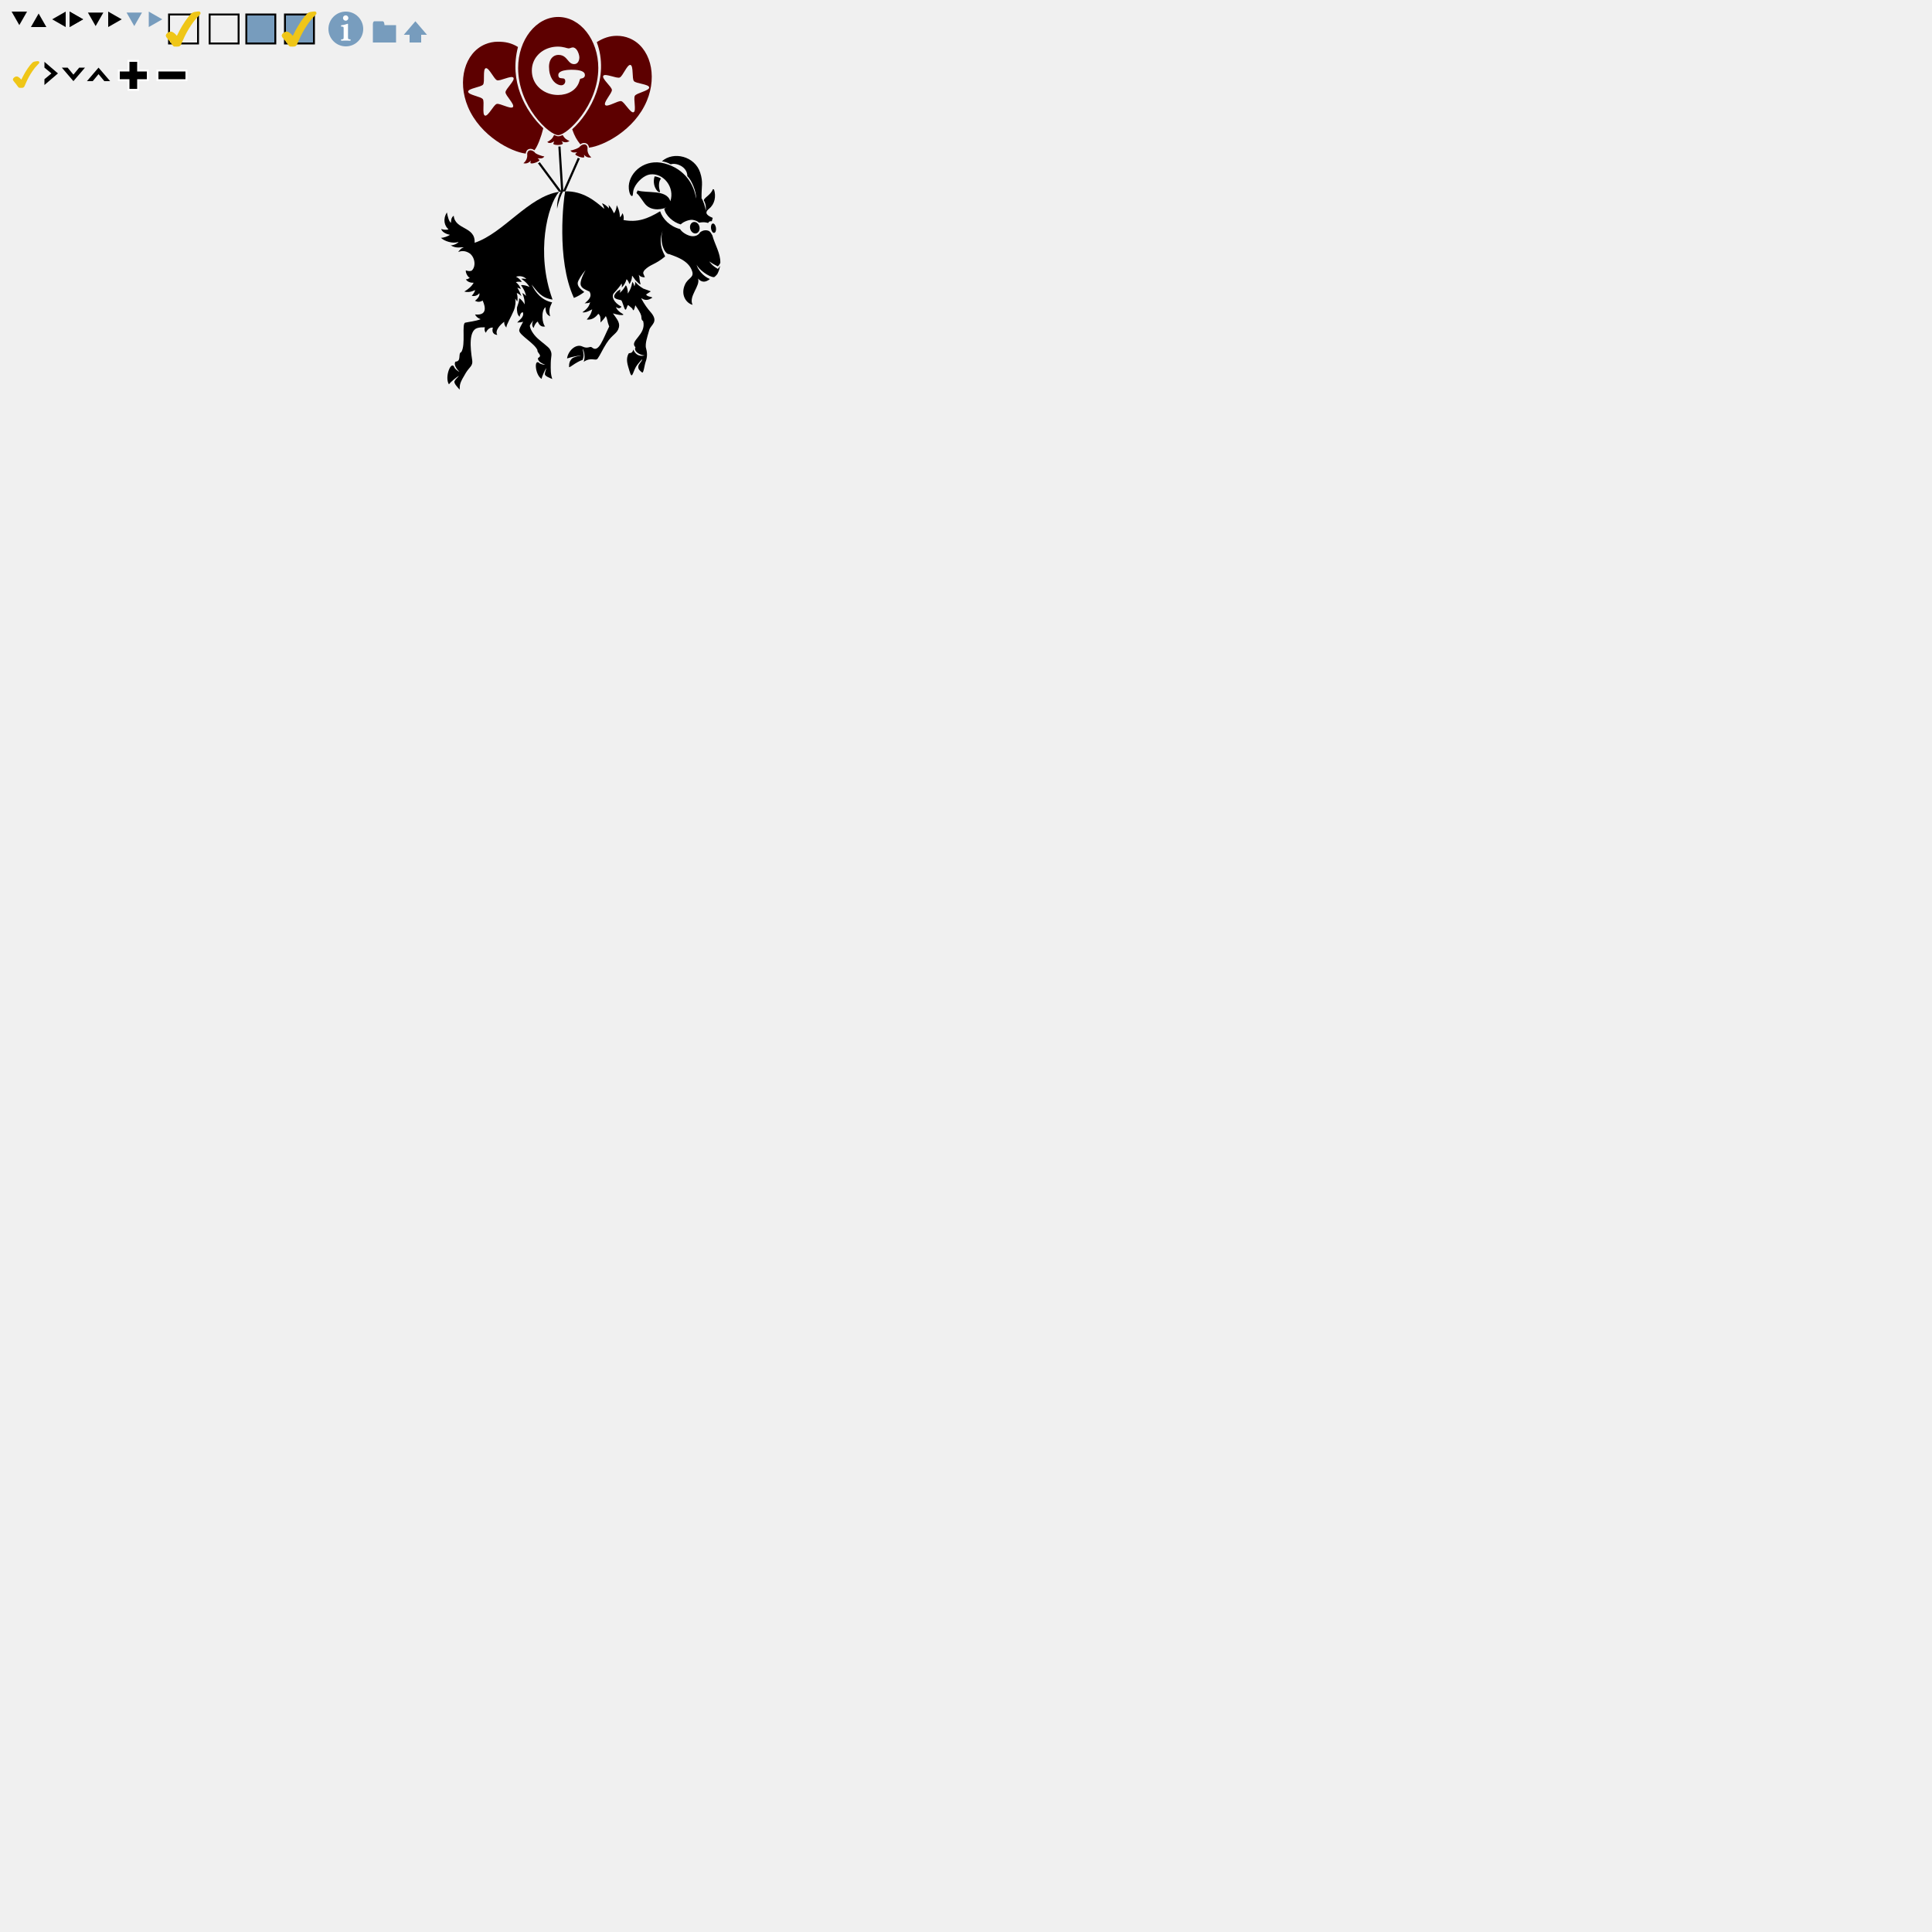
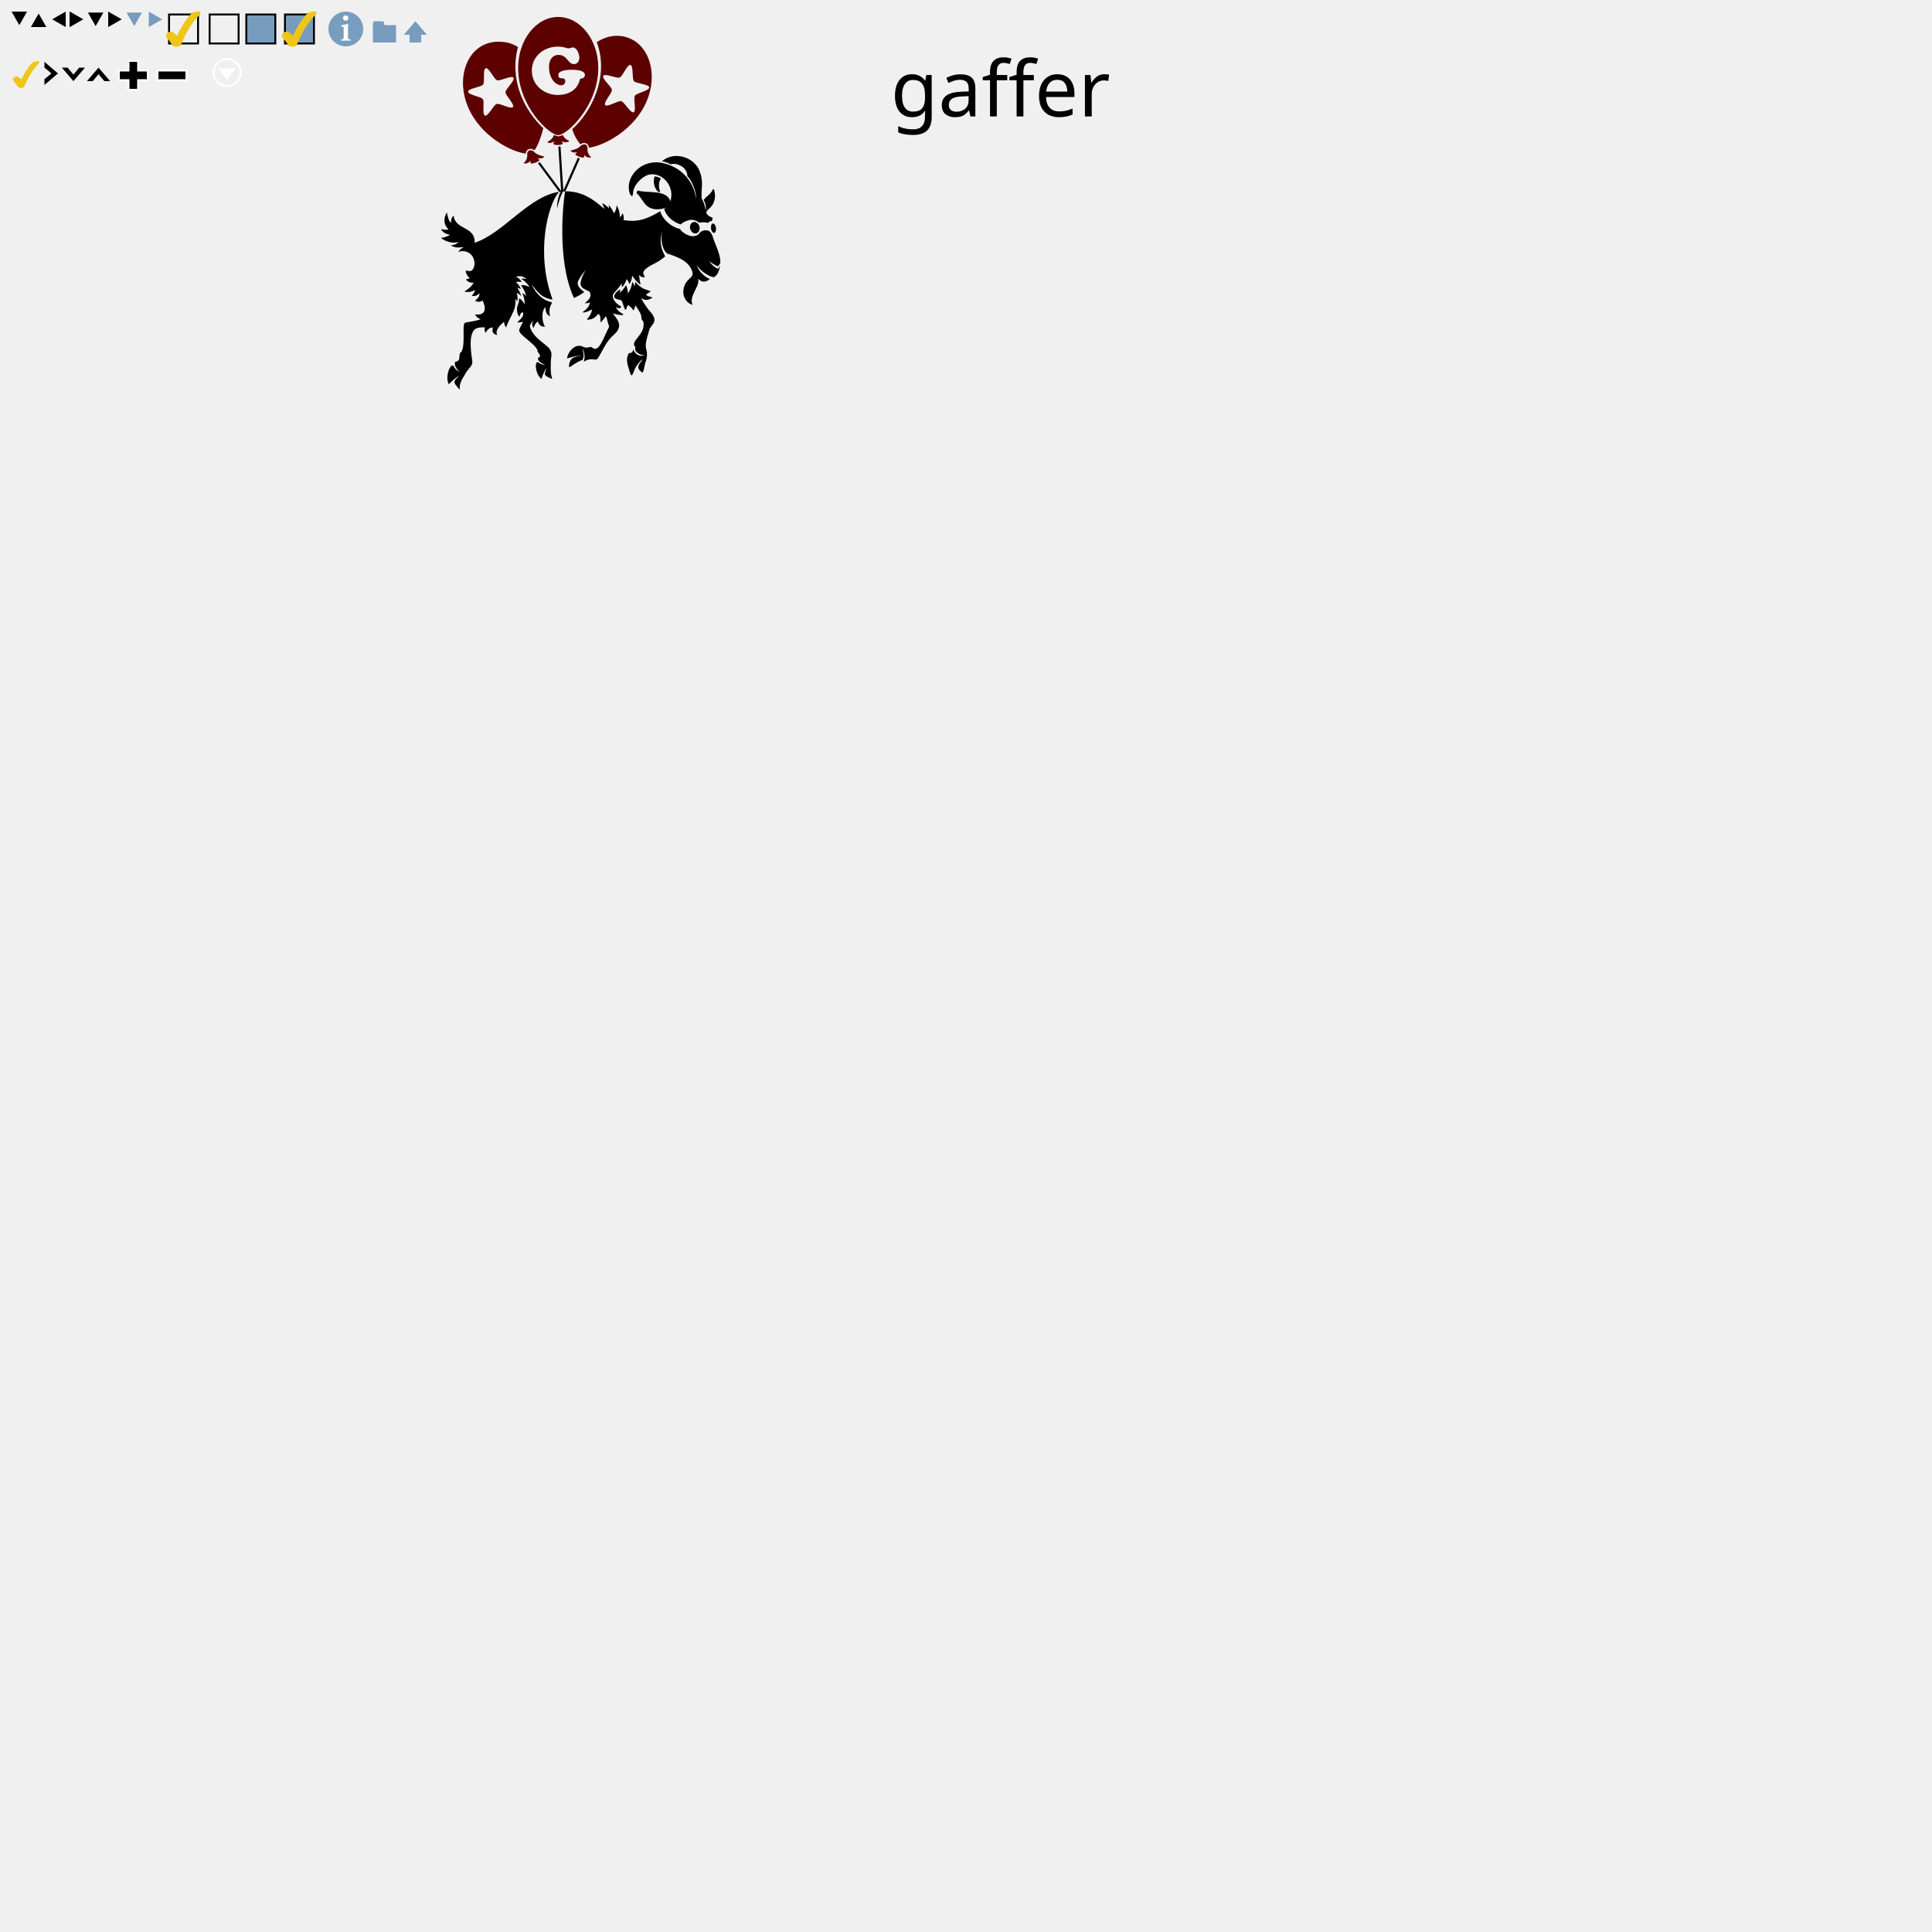
<svg xmlns="http://www.w3.org/2000/svg" width="1000" height="1000" id="svg2" version="1.1">
  <defs id="defs4">
    </defs>
  <g id="layer1" transform="translate(0,-52.36218)">
    <path style="opacity:0.99;fill:#779cbd;fill-opacity:1;fill-rule:evenodd;stroke:none" id="forExport:info" d="m 178,12 c 0,2.209 -1.791,4 -4,4 -2.209,0 -4,-1.791 -4,-4 0,-2.209 1.791,-4 4,-4 2.209,0 4,1.791 4,4 z" transform="matrix(2.25,0,0,2.25,-212.5,40.36218)" />
    <g id="forExport:arrowDown10">
      <path transform="matrix(0,-0.6533337,0.646633,0,-363.8033,137.2289)" d="M 120.714,584.262 110,578.076 l 10.714,-6.186 z" id="path2818" style="fill:#000000;fill-opacity:1;stroke:none" />
      <rect y="57.362" x="5" height="10" width="10" id="rect2820" style="fill:none;stroke:none" />
    </g>
    <g id="g3604" transform="translate(10,0)">
      <rect style="fill:none;stroke:none" id="rect3608" width="10" height="10" x="5" y="57.362" />
    </g>
    <g id="forExport:arrowUp10" transform="matrix(1,0,0,-1,10.00001,124.7244)">
      <path style="fill:#000000;fill-opacity:1;stroke:none" id="path3612" d="M 120.714,584.262 110,578.076 l 10.714,-6.186 z" transform="matrix(0,-0.6533337,0.646633,0,-363.8033,137.2289)" />
      <rect style="fill:none;stroke:none" id="rect3614" width="10" height="10" x="5" y="57.362" />
    </g>
    <g id="forExport:arrowLeft10" transform="matrix(0,1,-1,0,92.36219,52.36219)">
      <path style="fill:#000000;fill-opacity:1;stroke:none" id="path3618" d="M 120.714,584.262 110,578.076 l 10.714,-6.186 z" transform="matrix(0,-0.6533337,0.646633,0,-363.8033,137.2289)" />
      <rect style="fill:none;stroke:none" id="rect3620" width="10" height="10" x="5" y="57.362" />
    </g>
    <g transform="matrix(0,1,1,0,-22.36218,52.36219)" id="forExport:arrowRight10">
      <path transform="matrix(0,-0.6533337,0.646633,0,-363.8033,137.2289)" d="M 120.714,584.262 110,578.076 l 10.714,-6.186 z" id="path3624" style="fill:#000000;fill-opacity:1;stroke:none" />
      <rect y="57.362" x="5" height="10" width="10" id="rect3626" style="fill:none;stroke:none" />
    </g>
    <g id="forExport:collapsibleArrowRight" transform="translate(10,0)">
      <path style="fill:#000000;fill-opacity:1;stroke:none" id="path2835" d="M 120.714,584.262 110,578.076 l 10.714,-6.186 z" transform="matrix(-0.6533337,0,0,0.646633,124.8667,-311.4411)" />
      <rect transform="matrix(0,1,1,0,0,0)" style="fill:none;stroke:none" id="rect2837" width="10" height="10" x="57.362" y="45" />
    </g>
    <g id="g2849" transform="matrix(0,1,1,0,-22.36218,52.36219)">
      <path style="fill:#000000;fill-opacity:1;stroke:none" id="path2851" d="M 120.714,584.262 110,578.076 l 10.714,-6.186 z" transform="matrix(0,-0.6533337,0.646633,0,-363.8033,137.2289)" />
      <rect style="fill:none;stroke:none" id="rect2853" width="10" height="10" x="5" y="57.362" />
    </g>
    <g id="forExport:collapsibleArrowDown">
      <path transform="matrix(0,-0.6533337,-0.646633,0,423.3033,137.7289)" d="M 120.714,584.262 110,578.076 l 10.714,-6.186 z" id="path2847" style="fill:#000000;fill-opacity:1;stroke:none" />
      <rect y="45" x="57.362" height="10" width="10" id="rect2865" style="fill:none;stroke:none" transform="matrix(0,1,1,0,0,0)" />
    </g>
    <path id="rect3013" style="fill:#000000;fill-opacity:1;fill-rule:evenodd;stroke:none" d="m 87,59.362 16,0 0,16 -16,0 z m 1,1 14,0 0,14 -14,0 z" />
    <path style="fill:#efc618;fill-opacity:1;stroke:none" d="m 90.197,76.455 c -0.431,-0.11 -0.69,-0.361 -1.31,-1.272 -0.656,-0.964 -1.335,-1.837 -2.025,-2.603 -0.525,-0.583 -0.915,-1.162 -1.002,-1.485 -0.191,-0.709 0.399,-1.563 1.447,-2.095 0.471,-0.239 0.548,-0.258 1.038,-0.258 0.497,0 0.564,0.017 1.082,0.28 0.595,0.302 1.373,0.966 1.823,1.555 0.137,0.179 0.266,0.325 0.288,0.325 0.022,0 0.164,-0.275 0.316,-0.61 0.336,-0.742 1.729,-3.348 2.31,-4.324 2.156,-3.621 4.539,-6.626 5.681,-7.167 0.427,-0.202 1.339,-0.383 2.388,-0.474 0.733,-0.063 0.818,-0.059 1.076,0.055 0.184,0.082 0.318,0.198 0.391,0.339 0.128,0.247 0.14,0.68 0.024,0.902 -0.043,0.084 -0.52,0.602 -1.059,1.152 -1.476,1.506 -2.298,2.518 -3.604,4.437 -1.743,2.561 -3.189,5.207 -4.453,8.149 -0.97,2.258 -0.982,2.284 -1.233,2.561 -0.125,0.139 -0.38,0.319 -0.566,0.401 -0.299,0.132 -0.456,0.151 -1.37,0.166 -0.568,0.01 -1.127,-0.007 -1.243,-0.036 z" id="path3923" />
    <rect y="60.362" x="148" height="14" width="14" id="rect3966" style="fill:#779cbd;fill-opacity:1;fill-rule:evenodd;stroke:none" />
    <path id="path3925" d="M 10.003,97.805 C 9.675,97.721 9.479,97.53 9.008,96.839 8.509,96.106 7.994,95.443 7.47,94.861 7.071,94.418 6.775,93.979 6.709,93.733 6.564,93.194 7.011,92.546 7.808,92.142 8.165,91.961 8.224,91.946 8.597,91.946 c 0.378,0 0.428,0.013 0.822,0.213 0.452,0.229 1.043,0.734 1.385,1.181 0.104,0.136 0.202,0.247 0.219,0.247 0.017,0 0.125,-0.209 0.24,-0.464 0.255,-0.563 1.313,-2.543 1.755,-3.284 1.638,-2.75 3.447,-5.033 4.315,-5.443 0.325,-0.154 1.017,-0.291 1.814,-0.36 0.557,-0.048 0.621,-0.045 0.817,0.042 0.14,0.062 0.242,0.15 0.297,0.258 0.097,0.188 0.106,0.516 0.018,0.685 -0.033,0.063 -0.395,0.457 -0.804,0.875 -1.121,1.144 -1.745,1.913 -2.738,3.37 -1.324,1.945 -2.422,3.955 -3.382,6.19 -0.736,1.715 -0.746,1.735 -0.937,1.946 -0.095,0.105 -0.289,0.243 -0.43,0.305 -0.227,0.1 -0.347,0.114 -1.041,0.126 -0.431,0.007 -0.856,-0.005 -0.944,-0.028 z" style="fill:#efc618;fill-opacity:1;stroke:none" />
    <rect style="fill:none;stroke:none" id="forExport:checkBoxChecked" width="19.973" height="19.973" x="57.389" y="85.027" transform="matrix(0,1,1,0,0,0)" />
    <rect style="fill:none;stroke:none" id="forExport:menuChecked" width="15" height="15" x="83.362" y="6" transform="matrix(0,1,1,0,0,0)" />
    <rect transform="matrix(0,1,1,0,0,0)" y="106" x="57.362" height="19.973" width="19.973" id="forExport:checkBoxUnchecked" style="fill:none;fill-opacity:1;stroke:none" />
    <path id="path3954" style="fill:#000000;fill-opacity:1;fill-rule:evenodd;stroke:none" d="m 127,59.362 16,0 0,16 -16,0 z m 1,1 14,0 0,14 -14,0 z" />
    <rect style="fill:none;stroke:none" id="forExport:checkBoxUncheckedHover" width="19.973" height="19.973" x="57.389" y="125.027" transform="matrix(0,1,1,0,0,0)" />
    <rect style="fill:#779cbd;fill-opacity:1;fill-rule:evenodd;stroke:none" id="rect3958" width="14" height="14" x="128" y="60.362" />
    <path d="m 147,59.362 16,0 0,16 -16,0 z m 1,1 14,0 0,14 -14,0 z" style="fill:#000000;fill-opacity:1;fill-rule:evenodd;stroke:none" id="path3960" />
    <path id="path3962" d="m 150.197,76.455 c -0.431,-0.11 -0.69,-0.361 -1.31,-1.272 -0.656,-0.964 -1.335,-1.837 -2.025,-2.603 -0.525,-0.583 -0.915,-1.162 -1.002,-1.485 -0.191,-0.709 0.399,-1.563 1.447,-2.095 0.471,-0.239 0.548,-0.258 1.038,-0.258 0.497,0 0.564,0.017 1.082,0.28 0.595,0.302 1.373,0.966 1.823,1.555 0.137,0.179 0.266,0.325 0.288,0.325 0.022,0 0.164,-0.275 0.316,-0.61 0.336,-0.742 1.729,-3.348 2.31,-4.324 2.156,-3.621 4.539,-6.626 5.681,-7.167 0.427,-0.202 1.339,-0.383 2.388,-0.474 0.733,-0.063 0.818,-0.059 1.076,0.055 0.184,0.082 0.318,0.198 0.391,0.339 0.128,0.247 0.14,0.68 0.024,0.902 -0.043,0.084 -0.52,0.602 -1.059,1.152 -1.476,1.506 -2.298,2.518 -3.604,4.437 -1.743,2.561 -3.189,5.207 -4.453,8.149 -0.97,2.258 -0.982,2.284 -1.233,2.561 -0.125,0.139 -0.38,0.319 -0.566,0.401 -0.299,0.132 -0.456,0.151 -1.37,0.166 -0.568,0.01 -1.127,-0.007 -1.243,-0.036 z" style="fill:#efc618;fill-opacity:1;stroke:none" />
    <rect transform="matrix(0,1,1,0,0,0)" y="145.027" x="57.389" height="19.973" width="19.973" id="forExport:checkBoxCheckedHover" style="fill:none;stroke:none" />
    <path style="fill:#000000;fill-opacity:1;stroke:none" d="m 23,84.362 0,3 3.625,3 -3.625,3 0,3 7,-6 z" id="path3970" />
    <rect transform="matrix(0,1,1,0,0,0)" y="22" x="83.362" height="9" width="14" id="forExport:subMenuArrow" style="fill:none;stroke:none" ry="0" />
    <path style="fill:#779cbd;fill-opacity:1;stroke:none" id="fds" d="M 120.714,584.262 110,578.076 l 10.714,-6.186 z" transform="matrix(-0.6533337,0,0,0.646633,155.8667,-311.4411)" />
    <rect transform="matrix(0,1,1,0,0,0)" style="fill:none;stroke:none" id="forExport:collapsibleArrowRightHover" width="10" height="10" x="57.362" y="75" />
    <path transform="matrix(0,-0.6533337,-0.646633,0,443.3033,137.7289)" d="M 120.714,584.262 110,578.076 l 10.714,-6.186 z" id="path2918" style="fill:#779cbd;fill-opacity:1;stroke:none" />
    <rect y="65" x="57.362" height="10" width="10" id="forExport:collapsibleArrowDownHover" style="fill:none;stroke:none" transform="matrix(0,1,1,0,0,0)" />
    <g style="font-size:18.491px;font-style:normal;font-variant:normal;font-weight:bold;font-stretch:normal;text-align:start;line-height:125%;writing-mode:lr-tb;text-anchor:start;fill:#ffffff;fill-opacity:1;stroke:#ffffff;stroke-width:0;stroke-linejoin:bevel;stroke-miterlimit:4;stroke-opacity:1;stroke-dasharray:none;font-family:URW Palladio L;-inkscape-font-specification:URW Palladio L Bold" id="text2856" transform="translate(-0.06948,1)">
      <path d="m 180.013,63.653 -1.294,0.407 c -0.592,0.185 -1.035,0.259 -1.812,0.351 -0.056,0 -0.148,0.018 -0.277,0.037 l 0,0.666 0.832,0.055 c 0.425,0.037 0.481,0.203 0.481,1.294 l 0,4.049 c 0,0.999 -0.092,1.146 -0.666,1.183 l -0.647,0.037 0,0.684 c 0,0 2.385,-0.055 2.385,-0.055 0.37,0 1.257,0.018 2.496,0.055 l 0,-0.684 -0.647,-0.037 c -0.573,-0.037 -0.666,-0.185 -0.666,-1.183 l 0,-6.749 -0.185,-0.111 m -0.999,-4.345 c -0.795,0 -1.405,0.592 -1.405,1.368 0,0.777 0.61,1.405 1.387,1.405 0.758,0 1.387,-0.629 1.387,-1.387 0,-0.758 -0.61,-1.387 -1.368,-1.387" id="path3635" style="stroke:#ffffff;stroke-width:0;stroke-linejoin:bevel;stroke-miterlimit:4;stroke-opacity:1;stroke-dasharray:none" />
    </g>
    <path style="fill:#779cbd;fill-opacity:1;fill-rule:evenodd;stroke:none" d="m 194,63.362 4,0 c 1,0 1,2 1,2 l 6,0 0,9 -12,0 0,-9 c 0,0 -0.188,-2.125 1,-2 z" id="forExport:pathChooser" />
    <path id="forExport:headerSortDown" d="m 44,87.362 -3,0 -3,3.625 -3,-3.625 -3,0 6,7 z" style="fill:#000000;fill-opacity:1;stroke:none" />
    <path style="fill:#000000;fill-opacity:1;stroke:none" d="m 57,94.362 -3,0 -3,-3.625 -3,3.625 -3,0 6,-7 z" id="forExport:headerSortUp" />
    <path style="fill:#ffffff;fill-opacity:1;fill-rule:nonzero;stroke:none;stroke-width:0.8;stroke-linecap:butt;stroke-linejoin:miter;stroke-miterlimit:4;stroke-opacity:1;stroke-dasharray:none" d="m 66,31 0,5 -5,0 0,6 5,0 0,5 6,0 0,-5 5,0 0,-6 -5,0 0,-5 -6,0 z" transform="translate(0,52.36218)" id="forExport:plus" />
    <path id="path3651" transform="translate(0,52.36218)" d="m 67,32 0,5 -5,0 0,4 5,0 0,5 4,0 0,-5 5,0 0,-4 -5,0 0,-5 -4,0 z" style="fill:#000000;fill-opacity:1;fill-rule:nonzero;stroke:none;stroke-width:0.8;stroke-linecap:butt;stroke-linejoin:miter;stroke-miterlimit:4;stroke-opacity:1;stroke-dasharray:none" />
    <path id="fsdsf" d="m 81,88.362 0,6 16,0 0,-6 -16,0 z" style="fill:#ffffff;fill-opacity:1;fill-rule:nonzero;stroke:none" />
    <path style="fill:#000000;fill-opacity:1;fill-rule:nonzero;stroke:none" d="m 82,89.362 0,4 14,0 0,-4 -14,0 z" id="path2865" />
    <path d="m 108,59.362 16,0 0,16 -16,0 z m 1,1 14,0 0,14 -14,0 z" style="fill:#000000;fill-opacity:1;fill-rule:evenodd;stroke:none" id="path3948" />
    <rect style="fill:none;fill-opacity:1;fill-rule:evenodd;stroke:none" id="forExport:minus" width="16" height="17" x="81" y="82.362" />
    <g id="forExport:aboutLogo" transform="matrix(0.4717616,0,0,0.4717616,77.25665,21.77092)">
      <path id="path3867" d="m 382.375,110.612 c -4.704,0.014 -9.365,0.934 -13.844,2.812 -22.393,9.39 -30.861,40.09 -18.906,68.594 13.625,32.486 47.904,49.483 63.156,51.312 l 0.281,0.031 c 0.71,-6.238 6.623,-6.119 9.438,-3.625 l 0.562,-0.656 c 3.02,-3.82 7.111,-14.539 9.261,-23.535 -20.485,-19.521 -37.497,-51.803 -27.785,-89.143 -7.379,-4.591 -14.323,-5.814 -22.164,-5.791 z M 369.5,139.643 c 3.484,-0.198 8.769,12.111 12.094,13.25 3.44,1.182 15.884,-5.748 17.969,-2.781 2.089,2.975 -8.665,12.305 -8.719,15.938 -0.057,3.623 10.374,13.284 8.188,16.188 -2.174,2.897 -14.372,-4.409 -17.844,-3.344 -3.462,1.066 -9.44,13.951 -12.875,12.781 -3.429,-1.182 -0.228,-15.025 -2.312,-18 -2.089,-2.975 -16.214,-4.656 -16.156,-8.281 0.062,-3.633 14.232,-4.882 16.406,-7.781 2.184,-2.906 -0.566,-16.84 2.906,-17.906 0.108,-0.033 0.231,-0.056 0.344,-0.062 z" style="fill:#5d0000;fill-opacity:1;stroke:none" />
      <path id="path3869" d="m 513.062,104.143 c -7.907,0.029 -14.693,2.318 -22.072,6.908 14.244,38.324 -6.567,77.336 -26.963,95.608 2.631,7.818 5.424,12.069 8.441,15.89 L 473,223.237 c 2.326,-2.289 8.723,-2.642 9.438,3.594 l 0.312,-0.031 c 15.252,-1.829 49.531,-18.796 63.156,-51.281 11.955,-28.504 3.488,-59.233 -18.906,-68.625 -4.479,-1.879 -9.193,-2.767 -13.938,-2.75 z m 14.562,31.906 c 0.113,8.7e-4 0.234,0.035 0.344,0.062 3.518,0.893 1.459,14.934 3.781,17.719 2.326,2.795 16.541,3.32 16.781,6.938 0.242,3.629 -13.785,6.046 -15.719,9.125 -1.93,3.066 1.94,16.748 -1.438,18.094 -3.361,1.35 -9.979,-11.265 -13.5,-12.156 -3.512,-0.889 -15.297,7.033 -17.625,4.25 -2.318,-2.791 7.582,-12.969 7.344,-16.594 -0.24,-3.627 -11.403,-12.402 -9.469,-15.469 1.938,-3.074 14.668,3.225 18.031,1.875 3.27,-1.308 7.978,-13.871 11.469,-13.844 z" style="fill:#5d0000;fill-opacity:1;stroke:none" />
      <path id="path3871" d="M 427.449,243.426" stroke-miterlimit="22.926" style="fill:none;stroke:none" />
      <path id="path3873" d="M 450.044,225.715" stroke-miterlimit="22.926" style="fill:none;stroke:#000000;stroke-width:2.399;stroke-linecap:round;stroke-linejoin:round;stroke-miterlimit:22.926" />
      <path id="path3875" d="M 471.304,238.367" stroke-miterlimit="22.926" style="fill:none;stroke:none" />
      <path id="path3877" d="M 453.167,279.471" stroke-miterlimit="22.926" style="fill:none;stroke:none" />
      <path id="path3879" d="M 476.85,226.449" style="fill:#000101" />
      <path id="path3881" d="M 473.005,223.228" style="fill:none;stroke:#000101;stroke-width:0.338" />
      <path id="path3883" d="M 464.804,141.495" style="fill:#000101" />
      <path id="path3887" d="m 472.546,225.428 c -0.088,1.551 -8.584,4.684 -10.477,4.479 1.723,3.236 5.865,2.002 6.963,2.133 1.172,0.137 -2.051,1.215 -1.523,2.266 0.707,1.408 7.145,4.068 9.396,3.24 1.023,-0.375 -0.229,-3.414 0.076,-2.988 1.162,1.623 4.186,3.914 8.059,2.9 -2.754,-2.096 -4.371,-5.463 -4.24,-8.816 0.832,-5.103 -3.565,-7.466 -8.254,-3.214" stroke-miterlimit="22.926" style="fill:#5d0000;fill-opacity:1;stroke:none" />
      <path id="path3891" d="m 422.969,231.912 c 0.088,1.551 8.585,4.684 10.478,4.479 -1.723,3.236 -5.864,2.002 -6.964,2.133 -1.172,0.137 2.052,1.215 1.524,2.266 -0.708,1.408 -7.146,4.068 -9.397,3.24 -1.022,-0.377 0.229,-3.414 -0.076,-2.988 -1.16,1.623 -4.184,3.914 -8.059,2.9 2.755,-2.096 4.371,-5.463 4.242,-8.816 -0.833,-5.103 3.562,-7.466 8.252,-3.214" stroke-miterlimit="22.926" style="fill:#5d0000;fill-opacity:1;stroke:none" />
      <path id="path3895" d="M 444.423,212.047" style="fill:none;stroke:#000101;stroke-width:0.338" />
      <path id="path3899" d="m 448.688,83.456 c -24.284,0 -43.969,25.059 -43.969,55.969 0,42.137 34.157,73.688 43.969,73.688 9.811,0 43.969,-32.548 43.969,-73.688 0,-30.91 -19.686,-55.969 -43.969,-55.969 z m -0.344,32.531 c 1.601,0.012 3.019,0.117 4.281,0.312 1.25,0.194 2.365,0.4 3.312,0.656 0.957,0.254 1.778,0.492 2.469,0.688 0.679,0.194 1.277,0.3 1.75,0.312 0.449,-0.011 0.916,-0.111 1.438,-0.281 0.534,-0.181 1.059,-0.349 1.594,-0.531 0.521,-0.17 1.02,-0.269 1.469,-0.281 0.898,0.012 1.748,0.29 2.5,0.812 0.752,0.522 1.416,1.181 2,2.031 0.582,0.848 1.068,1.786 1.469,2.781 0.401,0.995 0.731,1.966 0.938,2.938 0.205,0.959 0.312,1.796 0.312,2.562 0,0.897 -0.133,1.795 -0.375,2.656 -0.231,0.85 -0.558,1.601 -1.031,2.281 -0.463,0.691 -1.066,1.244 -1.781,1.656 -0.729,0.4 -1.581,0.613 -2.562,0.625 -1.189,-0.012 -2.233,-0.266 -3.094,-0.75 -0.861,-0.486 -1.639,-1.111 -2.344,-1.875 -0.703,-0.763 -1.422,-1.577 -2.125,-2.438 -0.691,-0.862 -1.452,-1.673 -2.312,-2.438 -0.849,-0.765 -1.867,-1.391 -3.031,-1.875 -1.178,-0.486 -2.58,-0.738 -4.219,-0.75 -2.123,0.012 -3.947,0.578 -5.5,1.656 -1.552,1.08 -2.775,2.572 -3.625,4.5 -0.849,1.941 -1.267,4.229 -1.281,6.812 0.013,2.998 0.321,5.622 0.938,7.875 0.619,2.269 1.431,4.191 2.438,5.781 1.008,1.602 2.092,2.881 3.281,3.875 1.201,0.983 2.385,1.695 3.562,2.156 1.164,0.461 2.24,0.7 3.188,0.688 0.861,-0.012 1.615,-0.219 2.281,-0.594 0.668,-0.389 1.173,-0.914 1.562,-1.594 0.377,-0.668 0.582,-1.427 0.594,-2.312 -0.011,-0.983 -0.229,-1.72 -0.594,-2.156 -0.363,-0.438 -0.836,-0.723 -1.406,-0.844 -0.582,-0.109 -1.199,-0.163 -1.844,-0.188 -0.643,-0.012 -1.262,-0.092 -1.844,-0.25 -0.57,-0.158 -1.041,-0.49 -1.406,-1 -0.363,-0.508 -0.55,-1.301 -0.562,-2.406 0.012,-0.885 0.299,-1.65 0.844,-2.281 0.535,-0.619 1.257,-1.151 2.156,-1.562 0.899,-0.412 1.889,-0.758 2.969,-1 1.092,-0.256 2.177,-0.442 3.281,-0.562 1.105,-0.121 2.135,-0.215 3.094,-0.25 0.947,-0.037 1.744,-0.031 2.375,-0.031 2.717,0.012 4.967,0.127 6.75,0.406 1.795,0.267 3.193,0.645 4.25,1.094 1.043,0.449 1.802,0.934 2.312,1.469 0.498,0.521 0.823,1.042 0.969,1.562 0.144,0.524 0.2,1.014 0.188,1.438 -0.011,0.631 -0.155,1.202 -0.469,1.688 -0.305,0.484 -0.723,0.882 -1.219,1.188 -0.509,0.314 -1.062,0.527 -1.656,0.625 -0.619,0.06 -1.07,0.167 -1.375,0.312 -0.314,0.147 -0.561,0.379 -0.719,0.719 -0.145,0.327 -0.28,0.819 -0.438,1.438 -0.728,2.656 -1.867,4.973 -3.406,6.938 -1.541,1.978 -3.377,3.607 -5.5,4.906 -2.123,1.311 -4.449,2.263 -6.938,2.906 -2.474,0.643 -4.985,0.969 -7.594,0.969 -3.106,-0.011 -6.085,-0.405 -8.938,-1.219 -2.851,-0.825 -5.49,-2.022 -7.906,-3.562 -2.414,-1.553 -4.535,-3.43 -6.344,-5.625 -1.796,-2.197 -3.193,-4.652 -4.188,-7.406 -1.008,-2.754 -1.519,-5.74 -1.531,-8.969 0.011,-3.082 0.498,-5.955 1.469,-8.625 0.971,-2.682 2.336,-5.09 4.094,-7.25 1.772,-2.17 3.84,-4.053 6.219,-5.594 2.391,-1.552 5.023,-2.739 7.875,-3.562 2.84,-0.838 5.806,-1.238 8.938,-1.25 z" style="fill:#5d0000;fill-opacity:1;stroke:none" />
      <path id="path3907" d="m 444.204,212.888 c 3.474,1.53 4.455,2.28 9.447,0.101 1.865,3.616 4.538,5.56 7.422,6.452 -3.141,2.527 -6.906,1.367 -8.668,0.168 -0.463,-0.314 1.986,2.289 1.203,3.066 -1.725,1.713 -8.795,1.498 -10.047,0.34 -0.934,-0.863 1.58,-3.205 0.439,-2.891 -1.068,0.293 -4.361,3.148 -7.33,0.525 3.963,-2.102 5.813,-3.997 7.534,-7.761 z" stroke-miterlimit="22.926" style="fill:#5d0000;fill-opacity:1;stroke:none" />
      <path id="path3911" d="M 535.968,378.344" clip-rule="evenodd" style="fill:none;stroke:none" />
      <path id="path3913" d="M 484.018,382.924" stroke-miterlimit="22.926" style="fill:none;stroke:none" />
      <path id="path3915" d="m 515.321,423.844 c -1.721,7.287 -7.207,7.486 -13.752,17.803 -4.578,7.213 -6.678,12.52 -9.586,16.568 -2.34,3.254 -6.844,-2.137 -15.344,3.588 1.941,-5.072 0.518,-12.42 -1.293,-14.275 1.063,4.557 1.982,7.16 0.105,12.131 -8.529,2.908 -15.338,10.074 -14.836,7.504 -0.191,-5.334 1.783,-7.396 2.986,-8.734 1.213,-1.352 5.982,-3.17 9.949,-3.064 -1.293,-0.998 -10.063,1.104 -15.176,2.758 1.092,-8.328 9.678,-16.568 16.881,-13.086 6.402,3.094 8.34,-1.1 10.654,1.17 7.344,6.145 11.955,-9.672 18.711,-23.07" stroke-miterlimit="22.926" style="fill:none;stroke:none" />
      <path id="path3917" d="M 484.018,382.922" clip-rule="evenodd" style="fill:none;stroke:none" />
      <path id="path3919" d="M 363.341,387.492" stroke-miterlimit="22.926" style="fill:none;stroke:none" />
      <path id="path3921" d="m 359.857,424.773 c -9.328,2.871 -7.781,21.225 -5.525,35.412 0.97,6.1 -3.273,7.59 -6.909,13.611 -6.803,11.27 -6.754,12.559 -6.896,18.566 -2.153,-2.609 -6.498,-6.713 -5.653,-9.287 1.33,-2.561 4.548,-5.029 4.782,-5.873 -1.982,0.996 -8.717,6.316 -10.874,9.342 -5.192,-8.035 2.852,-27.967 6.267,-17.982 0.827,1.092 2.847,3.188 5.309,4.334 -6.269,-6.316 -5.488,-9.971 -4.319,-11.299 6.885,-0.184 2.313,-9.258 6.316,-10.463 5.104,-8.072 0.171,-31.324 4.345,-32.281" stroke-miterlimit="22.926" style="fill:none;stroke:none" />
      <path id="path3923-8" d="M 400.666,400.771" stroke-miterlimit="22.926" style="fill:none;stroke:none" />
      <path id="path3925-6" d="M 400.667,400.771" clip-rule="evenodd" style="fill:none;stroke:none" />
      <path id="path3927" d="M 363.342,387.492" clip-rule="evenodd" style="fill:none;stroke:none" />
      <path id="path3929" d="M 400.667,400.771" clip-rule="evenodd" style="fill:none;stroke:none" />
      <path id="path3931" d="m 417.553,422.094 c 0.199,3.447 3.285,9.217 8.713,14.197 4.224,3.875 11.554,9.02 13.071,11.432 3.457,5.492 1.311,7.627 1.178,15.281 -0.129,7.438 -0.166,12.6 1.682,17.68 -2.758,-1.266 -7.865,-2.881 -8.189,-5.289 0.074,-2.586 1.709,-5.836 1.568,-6.607 -1.211,1.576 -4.572,8.5 -5.131,11.785 -7.329,-4.459 -8.615,-23.689 -1.961,-16.963 1.094,0.559 3.543,1.461 5.979,1.426 -7.528,-2.652 -8.323,-5.906 -7.897,-7.434 5.485,-2.838 -1.236,-5.307 -0.668,-8.641 -3.221,-7.459 -19.265,-16.074 -19.967,-21.191" stroke-miterlimit="22.926" style="fill:none;stroke:none" />
      <path id="path3933" d="M 419.014,377.961" stroke-miterlimit="22.926" style="fill:none;stroke:none" />
      <path id="path3935" d="M 419.014,377.961" clip-rule="evenodd" style="fill:none;stroke:none" />
      <path id="path3937" d="M 419.014,377.961" clip-rule="evenodd" style="fill:none;stroke:none" />
      <path id="path3943" d="m 597.282,308.437 c 2.834,-0.496 5.703,1.9 6.408,5.354 0.705,3.454 -1.021,6.654 -3.854,7.15 -2.833,0.496 -5.701,-1.902 -6.406,-5.354 -0.705,-3.452 1.02,-6.655 3.852,-7.15 z" clip-rule="evenodd" style="fill:none;stroke:none" />
      <path id="path3945" d="m 597.282,308.437 c 2.834,-0.496 5.703,1.9 6.408,5.354 0.705,3.454 -1.021,6.654 -3.854,7.15 -2.833,0.496 -5.701,-1.902 -6.406,-5.354 -0.705,-3.452 1.02,-6.655 3.852,-7.15 z" style="stroke:none" />
      <path id="path3947" d="m 618.245,310.098 c 1.482,-0.307 3.053,1.732 3.502,4.551 0.451,2.82 -0.387,5.354 -1.871,5.66 -1.482,0.305 -3.051,-1.732 -3.502,-4.553 -0.451,-2.819 0.387,-5.354 1.871,-5.658 z" clip-rule="evenodd" style="fill:none;stroke:none" />
      <path id="path3949" d="m 618.245,310.098 c 1.482,-0.307 3.053,1.732 3.502,4.551 0.451,2.82 -0.387,5.354 -1.871,5.66 -1.482,0.305 -3.051,-1.732 -3.502,-4.553 -0.451,-2.819 0.387,-5.354 1.871,-5.658 z" style="stroke:none" />
      <path id="path3951" d="M 442.739,394.24" stroke-miterlimit="22.926" style="fill:none;stroke:none" />
      <path id="path3953" d="M 413.315,389.517" clip-rule="evenodd" style="fill:none;stroke:none" />
      <path id="path3955" d="M 406.058,381.363" clip-rule="evenodd" style="fill:none;stroke:none" />
      <path id="path3957" d="m 598.823,326.824 c 4.998,7.738 12.357,8.602 11.771,19.063 -1.712,-10.37 -9.412,-11.639 -11.771,-19.063" clip-rule="evenodd" style="fill:#ffffff;fill-rule:evenodd;stroke:none" />
      <path id="path3961" d="M 485.155,413.519" clip-rule="evenodd" style="fill:none;stroke:none" />
      <path id="path3965" d="m 451.581,275.076 c 0.842,-0.092 1.672,-0.164 2.492,-0.217 h 0.211 c -0.074,0.055 -0.189,0.191 -0.271,0.283 -1.717,1.926 -5.225,11.705 -6.553,18.791 -0.43,-8.926 2.631,-17.029 4.047,-18.85 l 0.074,-0.007 z" clip-rule="evenodd" style="fill:#000000;fill-opacity:1;fill-rule:evenodd;stroke:none" />
      <path id="path3967" d="m 614.366,351.67 c 2.527,3.283 4.385,5.256 9.436,8.238 1.262,-1.256 2,-2.359 2.502,-3.58 -0.416,2.918 -1.355,5.957 -3.008,9.166 -1.203,1.59 -2.375,2.691 -3.51,3.439 l -0.137,0.002 c -5.68,-0.014 -17.109,-8.688 -19.113,-13.803 0.814,4.666 6.857,12.85 14.551,15.859 -5.068,4.24 -9.465,3.576 -12.98,-0.545 2.834,8.098 -10.68,19.436 -5.994,28.836 -7.102,-1.775 -13.543,-11.133 -8.232,-22.48 3.436,-7.338 10.076,-7.25 7.738,-14.445 -4.02,-12.365 -19.049,-16.25 -25.166,-18.715 -4.83,0.576 -11.143,-13.172 -7.156,-25.875 -6.365,17.229 3.523,27.746 2.549,28.559 -11.037,9.201 -15.908,8.225 -22.385,14.816 -2.801,3.541 -1.039,4.197 0.307,7.883 -2.039,0.221 -4.957,-0.381 -6.752,-2.756 1.445,4.021 0.129,3.447 2.076,10.686 -1.326,-0.313 -3.014,-2.012 -5.725,-4.816 -0.76,-0.785 -2.992,-4.447 -3.623,-4.791 l -0.057,0.512 c -0.053,2.383 -0.658,5.605 -3.004,8.686 -0.328,-1.221 -1.102,-3.963 -3.055,-5.322 -0.668,2.834 -2.621,6.611 -5.189,8.887 0.168,-1.387 0.211,-2.963 -0.205,-4.146 -1.434,2.449 -4.906,6.762 -8.521,10.572 l -0.057,0.084 c -2.766,3.498 -0.326,10.029 8.467,14.754 -1.791,2.264 -3.527,1.914 -6.17,0.371 2.357,5.898 8.918,7.543 8.158,8.357 -0.871,0.93 -6.166,0.264 -11.406,-1.451 l -0.072,-0.109 c 3.568,5.297 7.975,9.664 6.691,15.303 -1.723,7.285 -7.209,7.486 -13.754,17.803 -4.576,7.213 -6.676,12.52 -9.586,16.566 -2.338,3.254 -6.842,-2.135 -15.342,3.588 1.939,-5.072 0.516,-12.42 -1.293,-14.273 1.063,4.555 1.98,7.158 0.105,12.131 -8.531,2.908 -15.34,10.074 -14.836,7.504 -0.191,-5.336 1.783,-7.396 2.984,-8.736 1.215,-1.352 5.984,-3.168 9.951,-3.064 -1.293,-0.996 -10.063,1.104 -15.176,2.758 1.092,-8.328 9.678,-16.566 16.881,-13.086 6.402,3.096 8.34,-1.1 10.654,1.17 7.342,6.145 11.955,-9.672 18.709,-23.068 -2.553,-6.477 -1.441,-7.125 -3.672,-11.457 l 0.049,-0.191 c -1.496,2.752 -4.09,5.225 -5.855,7.195 -0.15,-4.148 0.346,-7.164 -2.293,-9.473 l -0.207,-0.033 c -3.406,4.338 -7.379,6.854 -12.658,6.242 4.117,-4.742 4.857,-6.729 5.996,-11.197 -2.008,0.988 -7.281,4.137 -10.75,3.271 4.043,-3.09 7.223,-5.426 8.502,-11.209 -1.865,1.793 -4.096,0.715 -6.117,1.551 5.18,-4.561 8.221,-7.697 5.531,-12.924 l -0.447,-0.258 c -0.85,-0.436 -1.682,-0.824 -2.426,-1.178 -3.703,-1.76 -5.551,-2.816 -6.633,-5.186 -2.063,-4.52 3.957,-14.988 5.086,-17.166 -4.4,5.16 -8.26,11.311 -8.629,13.906 -0.559,3.904 3.48,7.496 7.172,10.158 -3.227,2.492 -6.977,4.852 -11.352,6.514 l -0.145,-0.322 c -19.373,-42.09 -11.119,-108.805 -9.469,-116.617 l 0,0 c 19.602,-0.428 32.75,10.404 42.891,19.262 l -0.031,-0.182 c -0.305,-1.615 -0.936,-3.379 -2.428,-5.764 1.428,-0.283 6.627,3.602 7.445,5.561 0.109,-1.133 0.4,-2.34 -0.348,-4.039 3.396,3.471 4.324,5.773 5.932,9.172 1.869,-1.682 2.947,-5.709 3.137,-8.805 3.912,7.064 3.322,13.574 3.623,13.285 1.598,-1.541 2.129,-3.262 2.672,-4.547 1.309,2.18 1.678,4.906 1.162,7.33 l -0.047,0.207 c 14.92,2.828 25.982,-0.986 40.174,-9.58 l 0.082,0.135 c 2.691,8.166 10.537,16.453 21.84,19.393 1.98,3.598 8.373,7.34 12.766,7.754 4.391,0.412 7.545,-1.299 9.244,-4.303 3.563,-2.533 6.898,-2.66 9.742,-1.313 1.777,1.021 2.701,3.242 3.629,4.705 2.775,10.346 9.02,19.566 8.766,30.248 v -0.002 c -0.717,1.6 -1.422,2.656 -2.76,3.832 -3.644,-1.735 -4.986,-2.575 -9.429,-5.444" clip-rule="evenodd" style="fill-rule:evenodd;stroke:none" />
      <path id="path3969" d="m 559.331,266.363 c 0.299,-3.008 1.186,-4.123 2.084,-5.627 -2.033,-1.232 -3.918,-1.963 -6.951,-2.408 -0.947,2.906 -1.166,5.992 -0.496,9.061 1.004,4.6 4.055,8.564 6.025,8.262 1.369,-0.212 -1.279,-3.085 -0.662,-9.288 z" clip-rule="evenodd" style="fill-rule:evenodd;stroke:none" />
      <path id="path3971" d="m 614.218,293.808 c 6.301,-5.039 7.871,-13.643 5.393,-21.168 -0.305,0.188 -1.246,-0.424 -1.355,-0.076 -2.014,6.371 -11.18,9.93 -9.545,12.654 0.811,1.352 2.424,4.697 1.93,10.926 -0.611,-4.514 -2.803,-11.08 -4.676,-13.664 -0.311,-13.09 2.104,-17.232 -1.535,-28.316 -5.859,-17.852 -29.193,-23.777 -41.971,-12.355 2.369,0.424 6.008,1.102 9.697,3.354 5.07,-2.164 18.221,2.061 18.207,13.01 4.691,4.035 10.076,17.301 9.535,24.496 -2.064,-14.84 -11.861,-32.402 -34.449,-38.477 -21.264,-5.717 -38.275,9.082 -39.35,24.592 -0.234,3.371 0.84,10.723 3.395,11.104 1.777,0.266 0.436,-4.045 2.666,-8.99 3.123,-6.93 10.893,-13.854 17.32,-14.686 14.639,-1.893 27.396,14.047 22.227,29.494 -3.943,-13.455 -25.803,-8.525 -35.994,-11.898 -0.012,1.223 -1.619,2.242 -0.832,3.158 3.234,2.535 7.066,9.643 9.936,12.611 7.455,7.715 19.51,4.496 22.541,2.742 -0.773,0.506 -1.537,1 -2.289,1.482 l 0.023,0.164 c 1.234,7.186 9.631,14.83 18.02,17.094 2.91,-3.121 9.764,-5.498 13.117,-4.971 2.445,0.387 5.102,1.217 6.949,3.039 4.541,-0.68 6.521,-0.607 10.043,0.324 0.467,-0.904 1.111,-1.533 1.9,-1.727 0.707,-0.174 1.393,-0.221 2.053,-0.143 v 0.002 c 0.264,-1.207 0.609,-2.438 1.047,-3.693 -8.429,-3.414 -8.373,-6.587 -4.003,-10.082 z" clip-rule="evenodd" style="fill-rule:evenodd;stroke:none" />
      <path id="path3973" d="m 533.259,399.742 c -0.795,3.869 -2,7.729 -3.066,4.004 -0.127,-0.449 -2.053,-1.984 -4.492,-3.949 -1.463,-1.178 -1.979,5.98 -3.535,4.633 -1.373,-1.189 -3.084,-9.736 -4.568,-10.25 -2.961,-1.023 -12.701,-1.096 -4.01,-9.771 l 0.182,-0.113 c 1.297,-0.803 2.445,-1.518 2.996,-1.951 -0.014,1.139 0.145,2.371 -0.785,3.979 3.756,-3.082 4.928,-5.27 6.893,-8.475 1.676,1.877 2.311,5.998 2.164,9.094 4.656,-6.598 4.775,-13.133 5.043,-12.813 1.422,1.705 1.764,3.475 2.162,4.809 0.799,-1.643 1.033,-3.42 0.773,-5.139 l 0.094,0.143 c 2.461,3.215 5.762,5.6 8.908,7.52 l 8.289,3.035 -5.098,3.352 c 0.484,2.826 8.229,2.701 6.459,3.789 -2.793,1.719 -6.65,3.828 -11.451,0.523 -0.137,-0.094 -0.215,-0.006 -0.24,0.207 l 0.031,0.256 c 2.984,5.852 6.975,11.189 9.654,14.18 10.125,11.301 0.609,14.131 -1.08,20.027 -2.816,9.828 -4.105,13.633 -3.803,18.861 1.516,5.576 2.072,10.014 -0.199,16.201 -1.207,3.283 -2.248,12.984 -3.865,11.629 -2.057,-1.727 -4.414,-3.273 -4.172,-6.354 0.262,-3.307 4.121,-5.463 4.232,-8.285 0.004,-0.078 -5.67,6.258 -6.811,8.373 -3.809,7.049 -4.205,14.313 -7.039,4.816 -2.195,-7.352 -4.373,-12.947 -1.078,-19.238 0.584,-1.115 4.334,0.451 5.176,-4.498 1.922,4.477 5.814,8.34 12.693,6.43 -4.674,-0.002 -12.631,-4.047 -10.271,-8.91 -7.262,-7.029 12.201,-13.482 8.486,-28.668 -2.539,-1.531 -1.66,-4.045 -2.199,-6.088 -0.768,-2.914 -3.581,-7.308 -6.473,-11.359 l 0,0 z" clip-rule="evenodd" style="fill-rule:evenodd;stroke:none" />
      <path id="path3975" d="m 413.315,389.517 c -0.943,-0.949 -2.052,-2.275 -3.927,-3.141 -0.354,-0.162 2.724,5.264 2.481,12.459 -1.392,-2.605 -3.858,-5.758 -6.004,-6.668 0.096,3.24 -1.107,6.129 -2.333,9.848 l -0.097,0.496 c -0.092,3.822 0.285,7.811 2.961,9.91 -0.029,-1.74 1.517,-5.266 3.533,-4.922 1.831,5.039 -4.189,8.596 -6.2,11.203 2.514,0.004 4.631,-0.301 6.443,-0.887 l 0.046,-0.014 c -2.143,4.201 -4.58,7.84 -4.288,9.967 0.702,5.117 16.746,13.732 19.966,21.191 -0.568,3.334 6.155,5.803 0.668,8.641 -0.426,1.527 0.371,4.781 7.897,7.434 -2.436,0.037 -4.885,-0.867 -5.979,-1.426 -6.653,-6.727 -5.367,12.504 1.961,16.963 0.561,-3.283 3.92,-10.209 5.133,-11.785 0.139,0.771 -1.496,4.021 -1.57,6.607 0.324,2.408 5.434,4.023 8.189,5.289 -1.846,-5.08 -1.809,-10.242 -1.68,-17.68 0.131,-7.654 2.277,-9.789 -1.18,-15.281 -1.518,-2.412 -8.846,-7.557 -13.069,-11.43 -5.43,-4.982 -8.515,-10.752 -8.713,-14.199 0.711,-1.707 2.161,-3.725 3.892,-5.857 l -0.024,-0.021 c -1.892,3.951 -1.545,6.947 0.465,8.385 0.389,-3.051 3.146,-6.699 4.424,-6.918 1.326,3.758 4.104,6.318 8.009,5.283 -3.125,-2.67 -4.818,-17.035 0.42,-21.1 0.057,5.938 1.359,8.148 5.131,10.061 -2.059,-6.887 -0.068,-10.68 2.131,-15.328 -10.754,-2.201 -17.925,-9.904 -22.546,-19.678 6.662,8.145 10.46,14.555 22.538,16.508 0.158,0.027 0.316,0.051 0.475,0.076 l -0.137,-0.371 c -18.482,-50.863 -5.293,-103.016 7.102,-117.596 l 0.188,-0.209 c -33.464,4.979 -60.826,45.316 -92.657,55.891 1.12,-18.148 -21.446,-13.98 -22.922,-29.682 -2.879,1.885 -2.974,5.557 -2.978,7.762 -2.17,-1.336 -3.48,-5.922 -4.509,-11.371 -4.692,7.359 -2.699,14.809 1.755,18.449 -2.112,1.119 -6.058,0.408 -7.969,-0.305 0.938,4.316 8.49,6.465 9.613,6.303 -1.603,1.473 -7.336,3.629 -9.954,3.324 3.085,3.387 13.103,7.133 19.301,4.453 -0.684,1.717 -5.664,4.057 -8.596,3.891 6.562,3.98 11.888,1.572 14.476,2.189 -3.217,0.818 -4.885,3.553 -6.31,4.943 4.522,-1.27 7.717,-1.148 11.641,1.016 6.532,3.602 8.458,14.303 3.611,19.238 -1.245,1.268 -4.467,0.975 -6.758,0.066 -0.647,2.305 2.415,7.939 4.384,8.07 -1.275,0.801 -2.676,1.916 -4.373,1.744 1.723,2.988 5.609,3.939 8.541,3.742 -2.146,4.064 -6.371,7.406 -10.267,9.684 6.872,1.918 12.092,-2.238 11.906,-1.533 -0.593,2.242 -2.204,4.559 -3.747,6.094 2.234,0.795 6.09,0.316 8.366,-2.809 0.811,3.439 -2.512,6.525 -4.795,8.4 2.733,1.336 5.231,1.602 8.409,-0.291 0.396,1.182 8.557,17.063 -8.338,15.277 1,2.311 3.266,4.109 6.038,5.193 l -0.019,0.049 c -5.602,2.191 -12.669,2.799 -16.767,3.738 -4.174,0.955 0.758,24.209 -4.346,32.281 -4.003,1.203 0.569,10.279 -6.316,10.463 -1.169,1.328 -1.95,4.98 4.319,11.299 -2.462,-1.146 -4.482,-3.242 -5.31,-4.334 -3.415,-9.984 -11.459,9.947 -6.267,17.98 2.156,-3.025 8.892,-8.346 10.874,-9.34 -0.235,0.844 -3.453,3.311 -4.782,5.871 -0.845,2.576 3.5,6.678 5.653,9.287 0.142,-6.006 0.092,-7.295 6.896,-18.564 3.635,-6.021 7.878,-7.512 6.909,-13.611 -2.256,-14.188 -3.803,-32.543 5.525,-35.412 2.645,-0.813 5.562,-0.887 8.39,-0.834 l -0.004,-0.002 c -0.649,2.033 -0.468,4.299 0.991,6.004 2.386,-5.287 6.147,-5.932 7.779,-5.637 -0.777,2.402 -1.277,7.471 4.849,8.002 -2.952,-4.406 2.802,-10.939 7.6,-14.459 -0.244,2.039 0.42,4.398 2.324,6.363 -0.022,-3.324 5.19,-11.367 8.256,-18.865 l -0.02,-0.008 c 1.888,-4.75 2.256,-9.994 1.399,-12.848 0.881,0.816 1.713,2.01 2.262,3.217 0.795,-2.848 0.407,-6.695 -0.472,-9.283 2.102,0.381 4.002,2.346 4.835,3.227 l 0.124,-0.045 c -1.307,-3.801 -3.083,-7.252 -4.366,-9.064 1.284,0.16 2.687,0.83 3.858,1.52 -0.744,-2.893 -3.162,-5.92 -5.384,-7.58 2.232,-0.949 5.11,-0.436 6.382,-0.193 -1.585,-3.047 -4.19,-4.814 -6.321,-5.818 4.269,-1.348 8.872,-0.4 11.336,2.52 -1.413,-0.234 -3.188,-0.688 -5.46,-0.285 -0.428,0.074 5.425,2.813 9.011,9.057 -2.728,-1.367 -6.783,-2.547 -9.339,-2.02 1.893,2.808 4.67,6.905 5.427,11.776" clip-rule="evenodd" style="fill-rule:evenodd;stroke:none" />
      <path id="path3977" d="m 449.62,275.328 c 0,0 2.912,-0.385 6.924,-0.539 l 15.879,-35.984 c -0.279,-0.037 -1.766,-0.561 -2.264,-0.803 l -15.875,35.951 -3.068,-48.475 c -1.148,0.186 -2.145,0.189 -2.369,0.189 l 3.014,48.594 -23.396,-31.508 c -0.447,0.418 -1.274,0.994 -2.046,1.227 l 23.201,31.348 z" style="fill:#000000;fill-opacity:1" />
    </g>
    <path id="forExport:pathUpArrow" d="m 215,63.362 6,7 -3,0 0,4 -6,0 0,-4 -3,0 z" style="fill:#779cbd;fill-opacity:1;fill-rule:evenodd;stroke:none" />
+     <text xml:space="preserve" style="font-size:40px;font-style:normal;font-weight:normal;line-height:125%;letter-spacing:0px;word-spacing:0px;fill:#000000;fill-opacity:1;stroke:none;font-family:AppleMyungjo;-inkscape-font-specification:AppleMyungjo;font-stretch:normal;font-variant:normal;text-anchor:start;text-align:start;writing-mode:lr" x="461.034" y="60.255" id="text3085" transform="translate(0,52.36218)">
+       <tspan id="tspan3087" x="461.034" y="60.255">gaffer</tspan>
+     </text>
+     <path style="fill:#ffffff;fill-opacity:1;stroke:none" d="m 122,87.804 -9,0 4.5,6 z" id="path3095" />
+     <path style="fill:none;stroke:#ffffff;stroke-opacity:1" id="forExport:compoundEditorDropDown" d="m 125,37.5 a 7.5,7.5 0 1 1 -15,0 7.5,7.5 0 1 1 15,0 z" transform="matrix(0.9329579,0,0,0.9329579,7.907773,54.90659)" />
  </g>
</svg>
